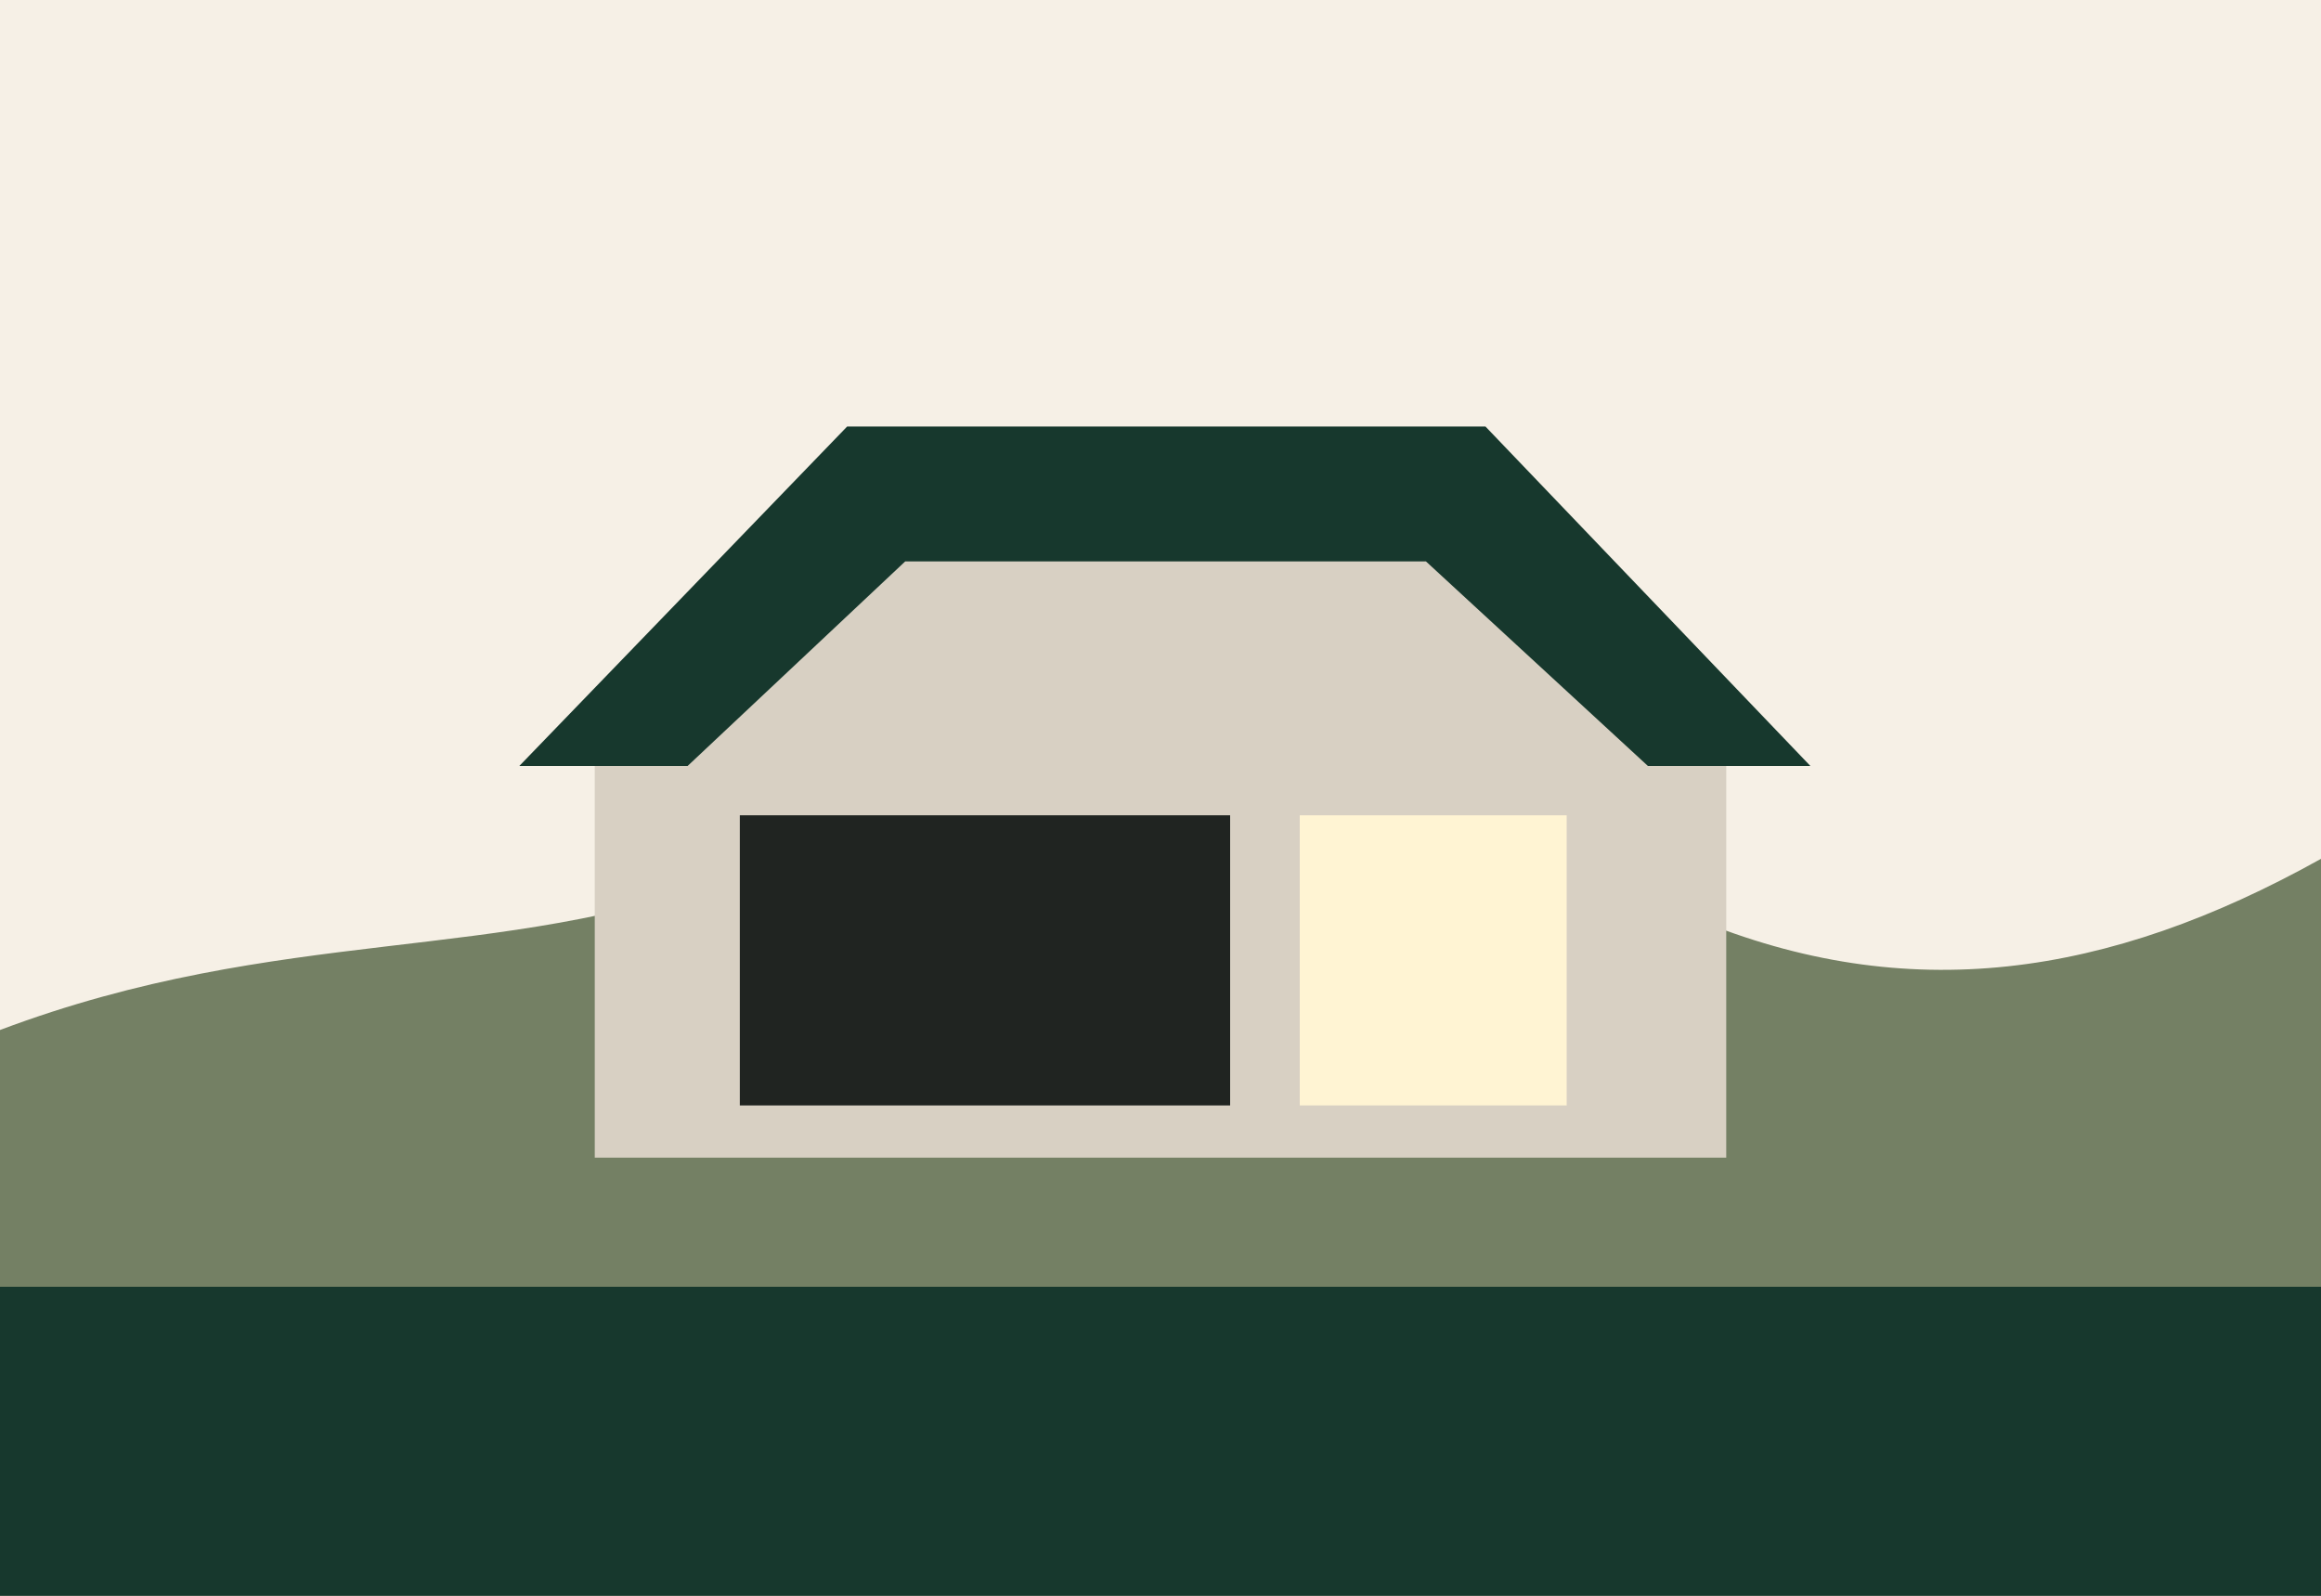
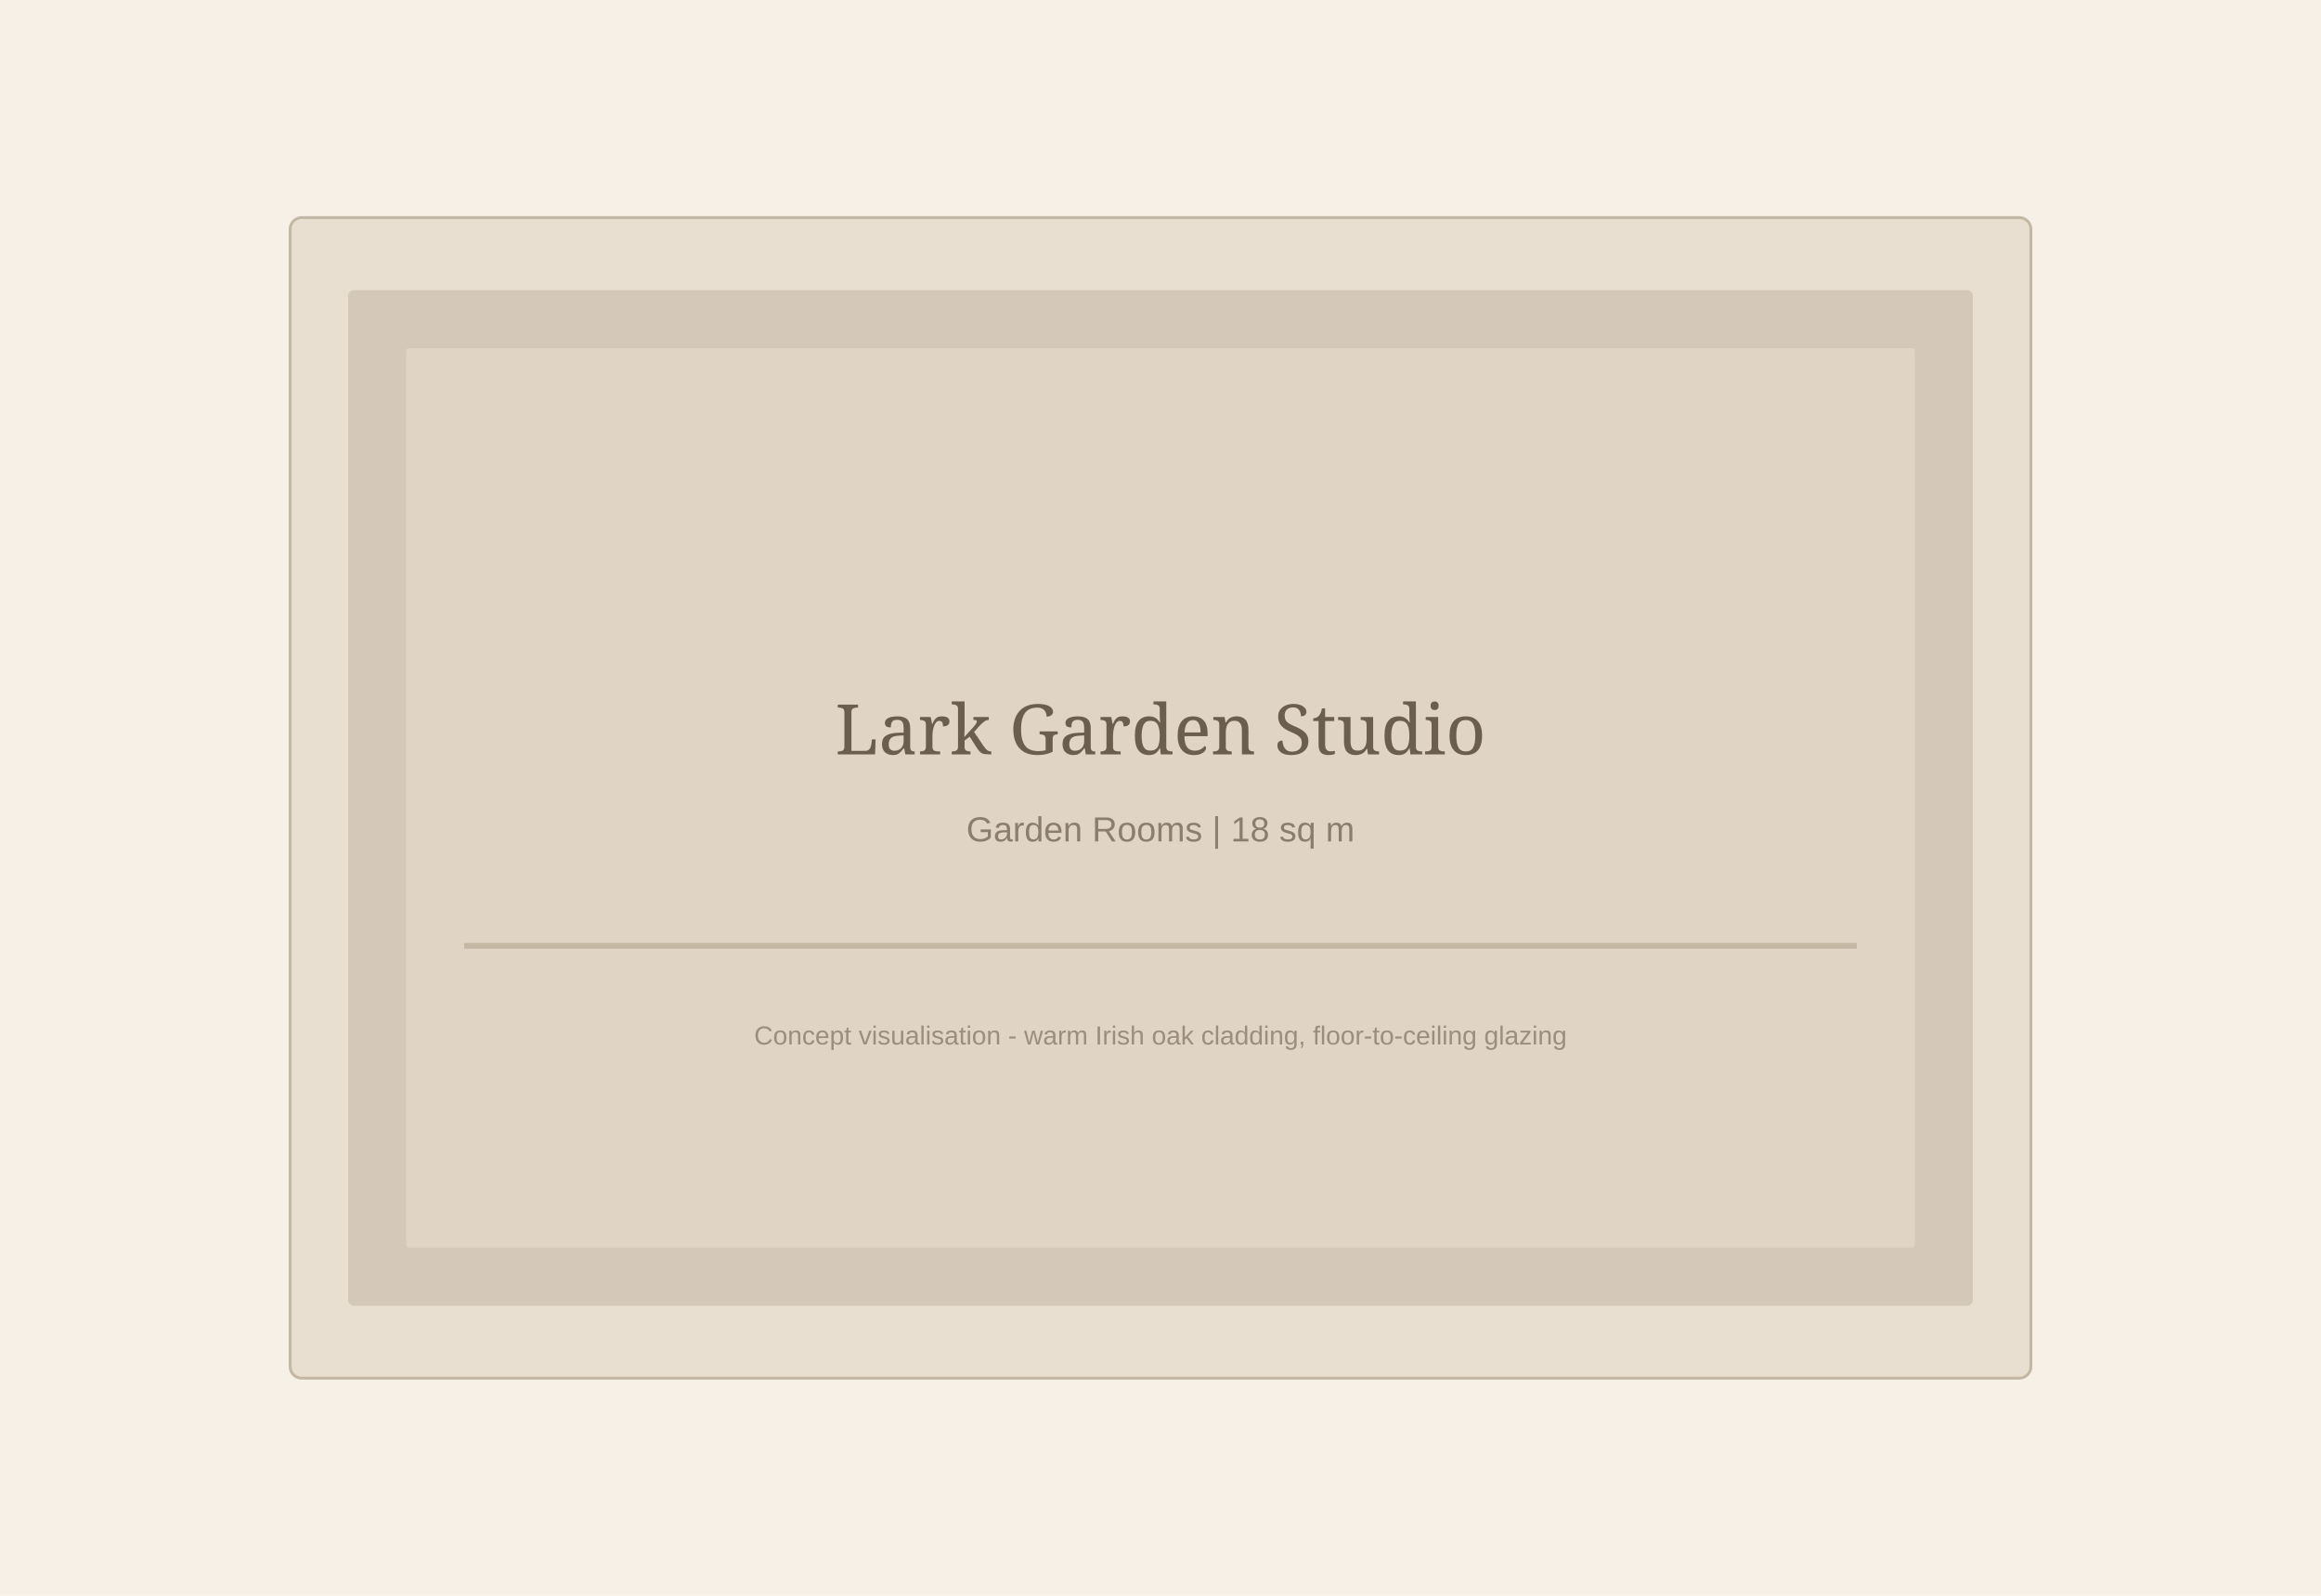
<svg xmlns="http://www.w3.org/2000/svg" width="1600" height="1100" viewBox="0 0 1600 1100" fill="none">
  <rect width="1600" height="1100" fill="#F6F0E6" />
-   <path d="M0 710C194 637 345 665 505 604C751 510 979 556 1168 633C1315 694 1453 674 1600 592V1100H0V710Z" fill="#748064" />
-   <path d="M410 522L585 358H1026L1190 522V798H410V522Z" fill="#D8D0C3" />
-   <path d="M358 528L584 294H1024L1248 528H1136L983 387H624L474 528H358Z" fill="#17382D" />
-   <rect x="510" y="562" width="338" height="200" fill="#202421" />
-   <rect x="896" y="562" width="184" height="200" fill="#FFF4D3" />
-   <path d="M0 887H1600V1100H0V887Z" fill="#17382D" />
+   <rect x="200" y="150" width="1200" height="800" rx="8" fill="#E8DFD0" stroke="#C4B8A5" stroke-width="2" />
+   <rect x="240" y="200" width="1120" height="700" rx="4" fill="#D4C8B8" />
+   <rect x="280" y="240" width="1040" height="620" rx="2" fill="#E0D5C5" />
+   <text x="800" y="520" text-anchor="middle" font-family="Georgia, serif" font-size="48" fill="#6B5D4F">Lark Garden Studio</text>
+   <text x="800" y="580" text-anchor="middle" font-family="Arial, sans-serif" font-size="24" fill="#8B7D6F">Garden Rooms | 18 sq m</text>
+   <rect x="320" y="650" width="960" height="4" fill="#C4B8A5" />
+   <text x="800" y="720" text-anchor="middle" font-family="Arial, sans-serif" font-size="18" fill="#9B8D7F">Concept visualisation - warm Irish oak cladding, floor-to-ceiling glazing</text>
</svg>
